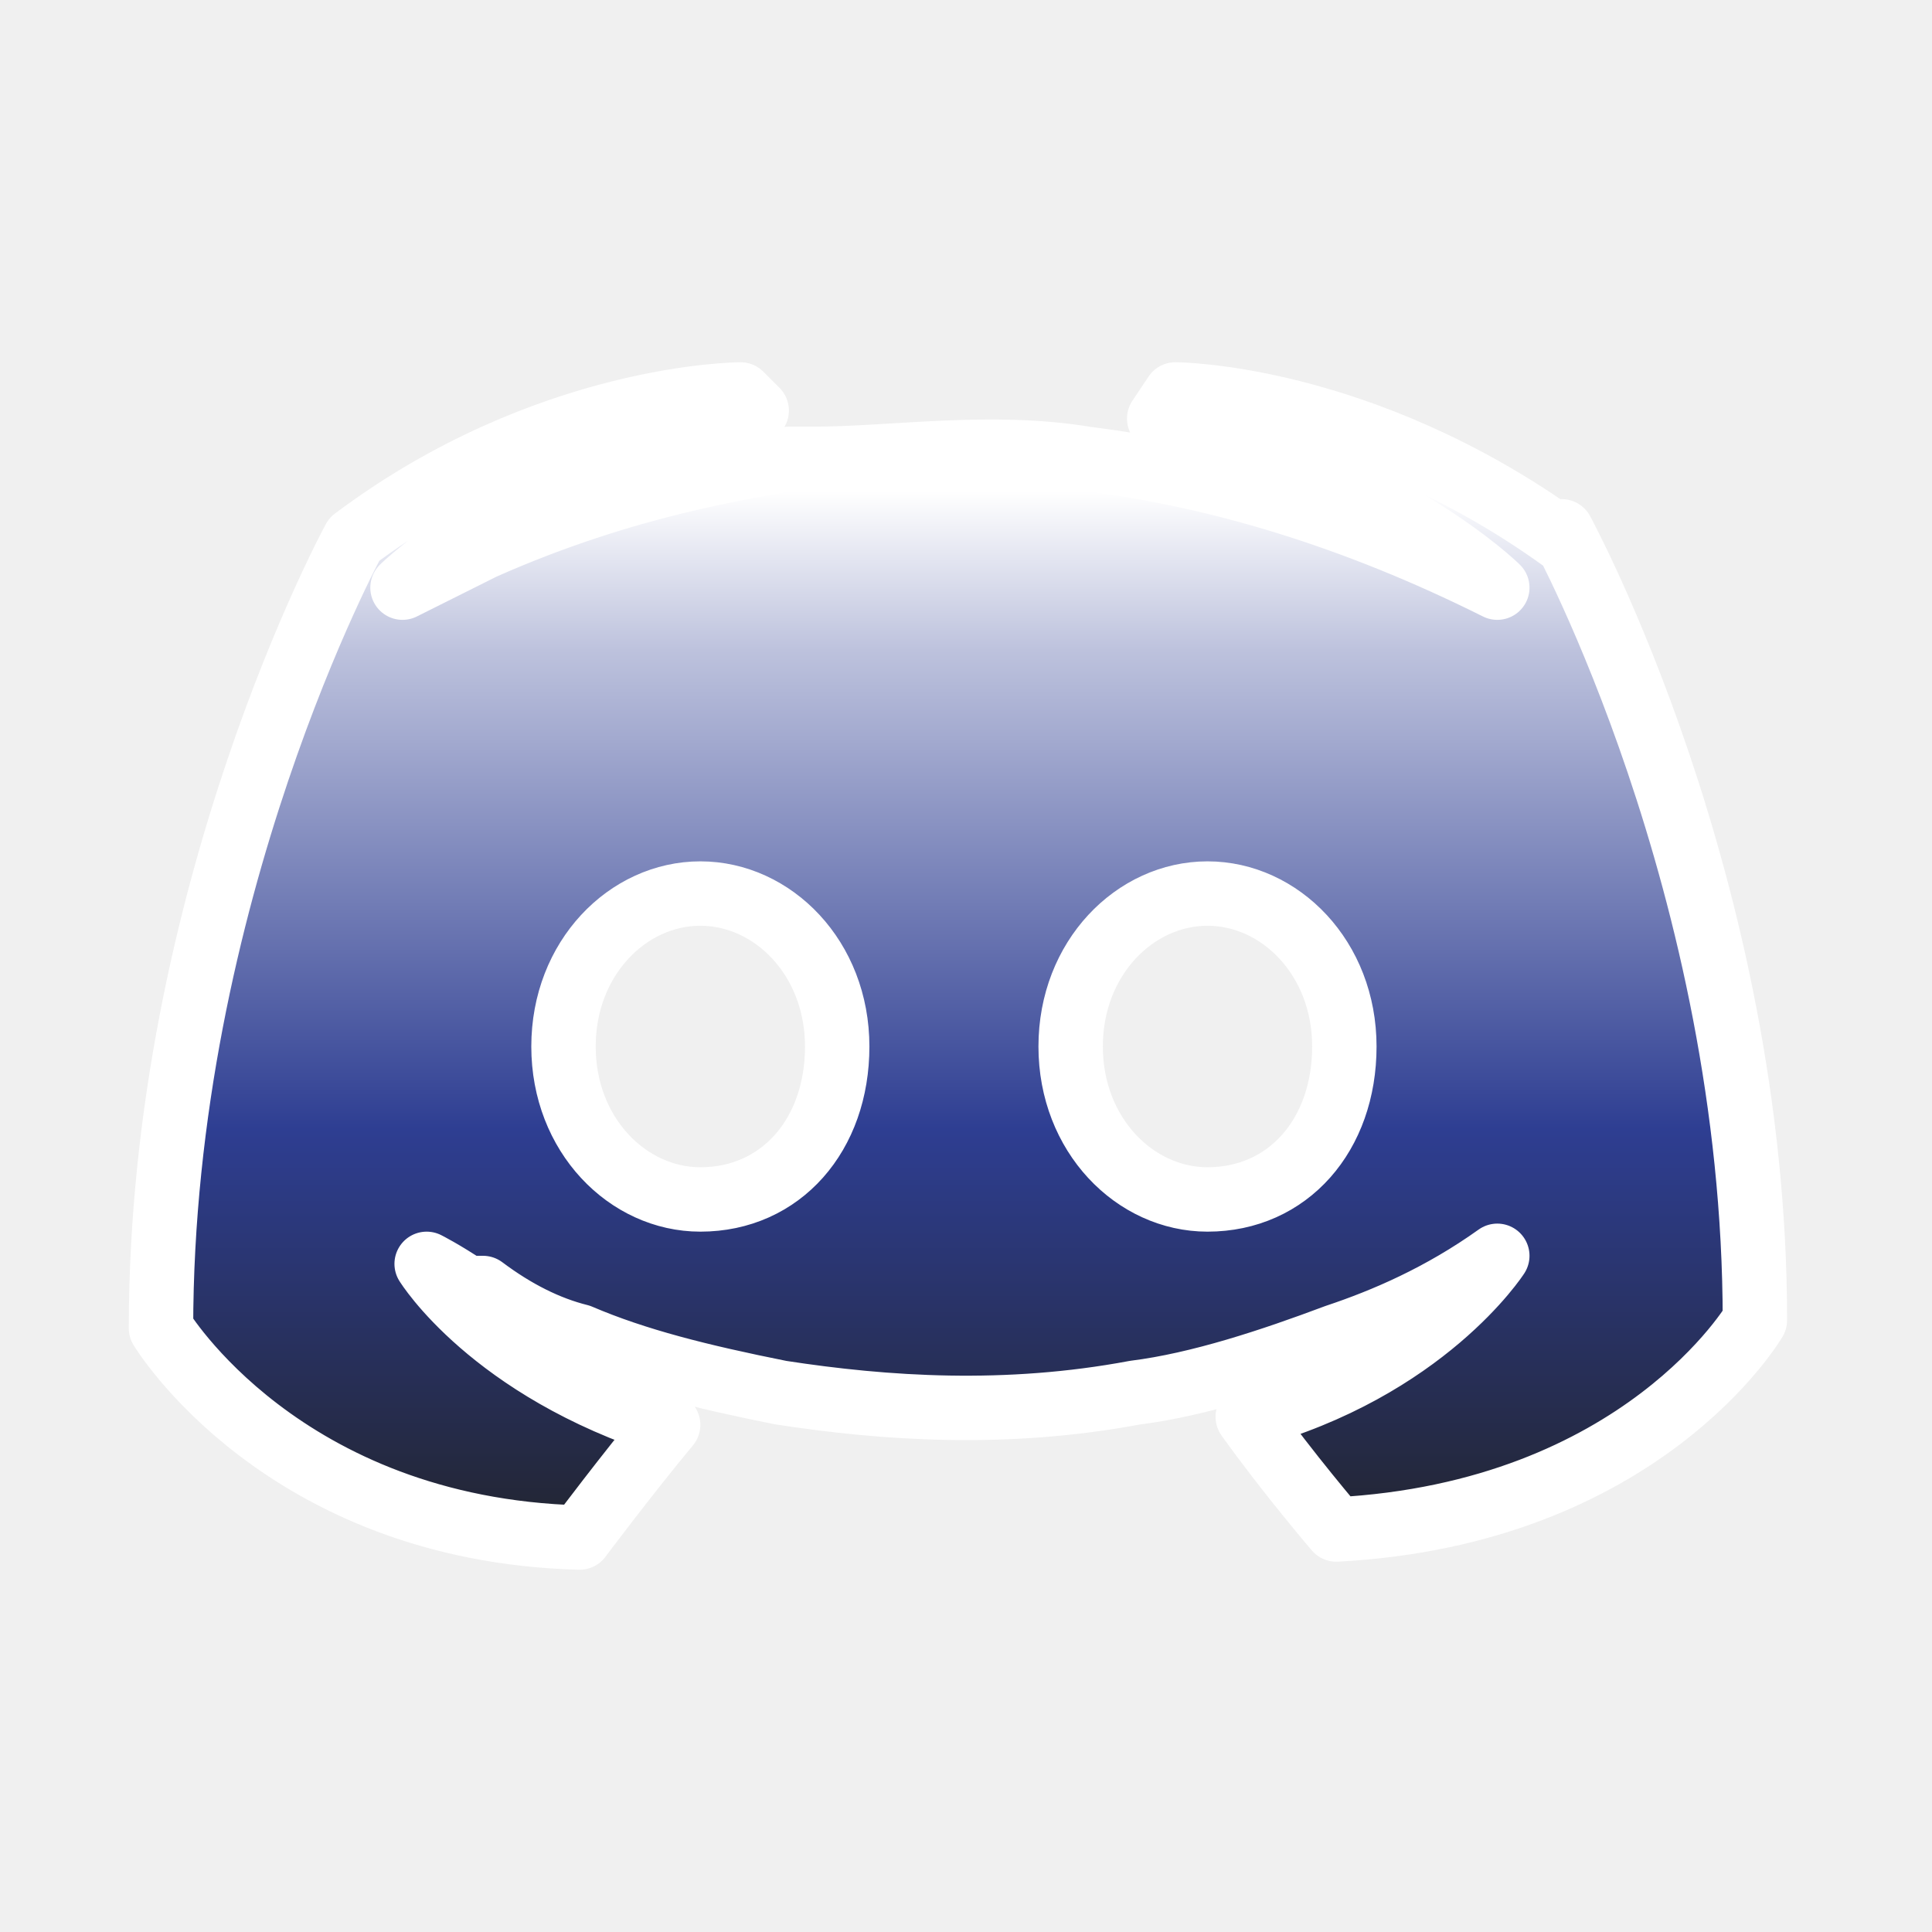
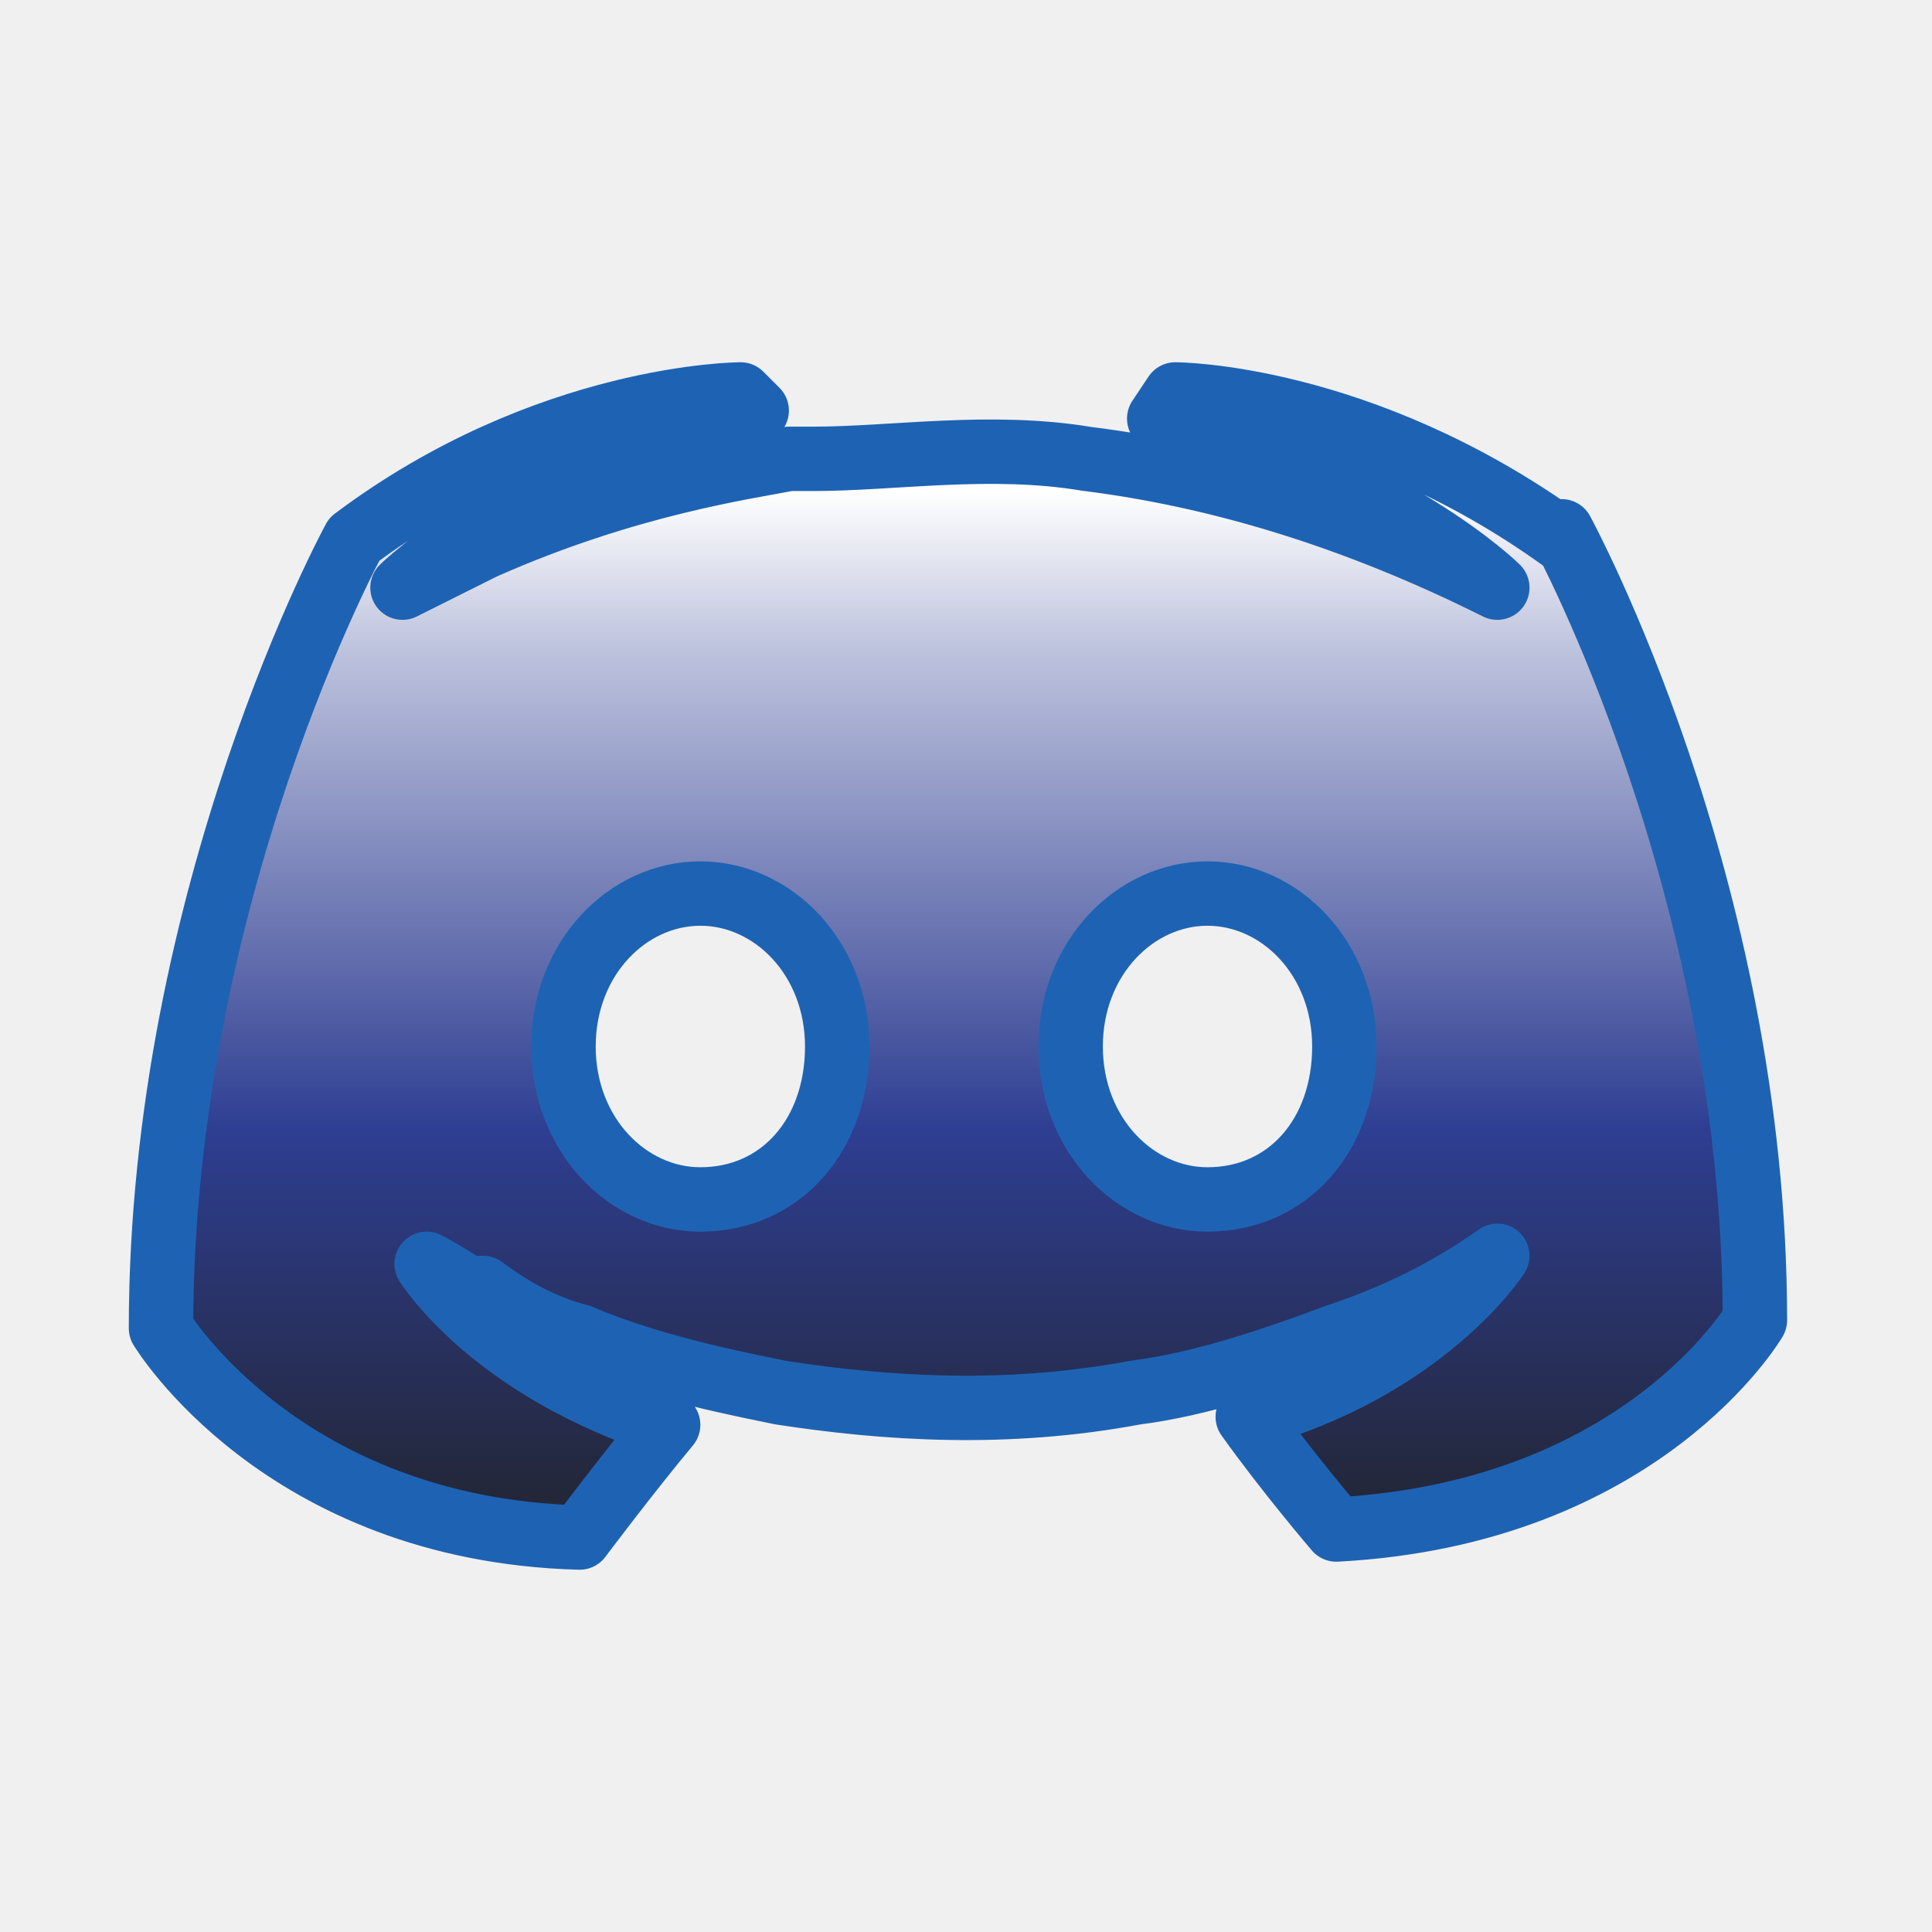
<svg xmlns="http://www.w3.org/2000/svg" id="Laag_1" data-name="Laag 1" version="1.1" viewBox="0 0 24 24">
  <defs>
    <style>
      .cls-1 {
        fill: url(#Naamloos_verloop_4);
-         stroke: #fff;
+         stroke: #1e63b3;
        stroke-linecap: round;
        stroke-linejoin: round;
        stroke-width: .8px;
      }
    </style>
    <linearGradient id="Naamloos_verloop_4" data-name="Naamloos verloop 4" x1="11.9" y1="1060.1" x2="11.9" y2="1079.9" gradientTransform="translate(0 -1054)" gradientUnits="userSpaceOnUse">
      <stop offset="0" stop-color="#fff" />
      <stop offset=".1" stop-color="#bdc2dd" />
      <stop offset=".4" stop-color="#2e3e92" />
      <stop offset=".7" stop-color="#20201e" />
    </linearGradient>
  </defs>
  <path class="cls-1" d="M19.4,6.6s2.4,4.4,2.4,9.8c0,0-1.4,2.4-5.2,2.6,0,0-.6-.7-1.1-1.4,2.2-.6,3.1-2,3.1-2-.7.5-1.4.8-2,1-.8.3-1.7.6-2.5.7-1.6.3-3.1.2-4.4,0-1-.2-1.8-.4-2.5-.7-.4-.1-.8-.3-1.2-.6h-.2c-.3-.2-.5-.3-.5-.3,0,0,.8,1.3,3,2-.5.6-1.1,1.4-1.1,1.4-3.7-.1-5.2-2.6-5.2-2.6,0-5.4,2.4-9.8,2.4-9.8,2.4-1.8,4.8-1.8,4.8-1.8l.2.2c-3.1.9-4.4,2.2-4.4,2.2,0,0,.4-.2,1-.5,1.8-.8,3.3-1,3.8-1.1h.3c1,0,2.2-.2,3.4,0,1.6.2,3.3.7,5.1,1.6,0,0-1.3-1.3-4.2-2.1l.2-.3s2.3,0,4.8,1.8h0ZM15,14.9c1,0,1.7-.8,1.7-1.9s-.8-1.9-1.7-1.9-1.7.8-1.7,1.9.8,1.9,1.7,1.9ZM8.7,14.9c1,0,1.7-.8,1.7-1.9s-.8-1.9-1.7-1.9-1.7.8-1.7,1.9.8,1.9,1.7,1.9Z" />
</svg>
